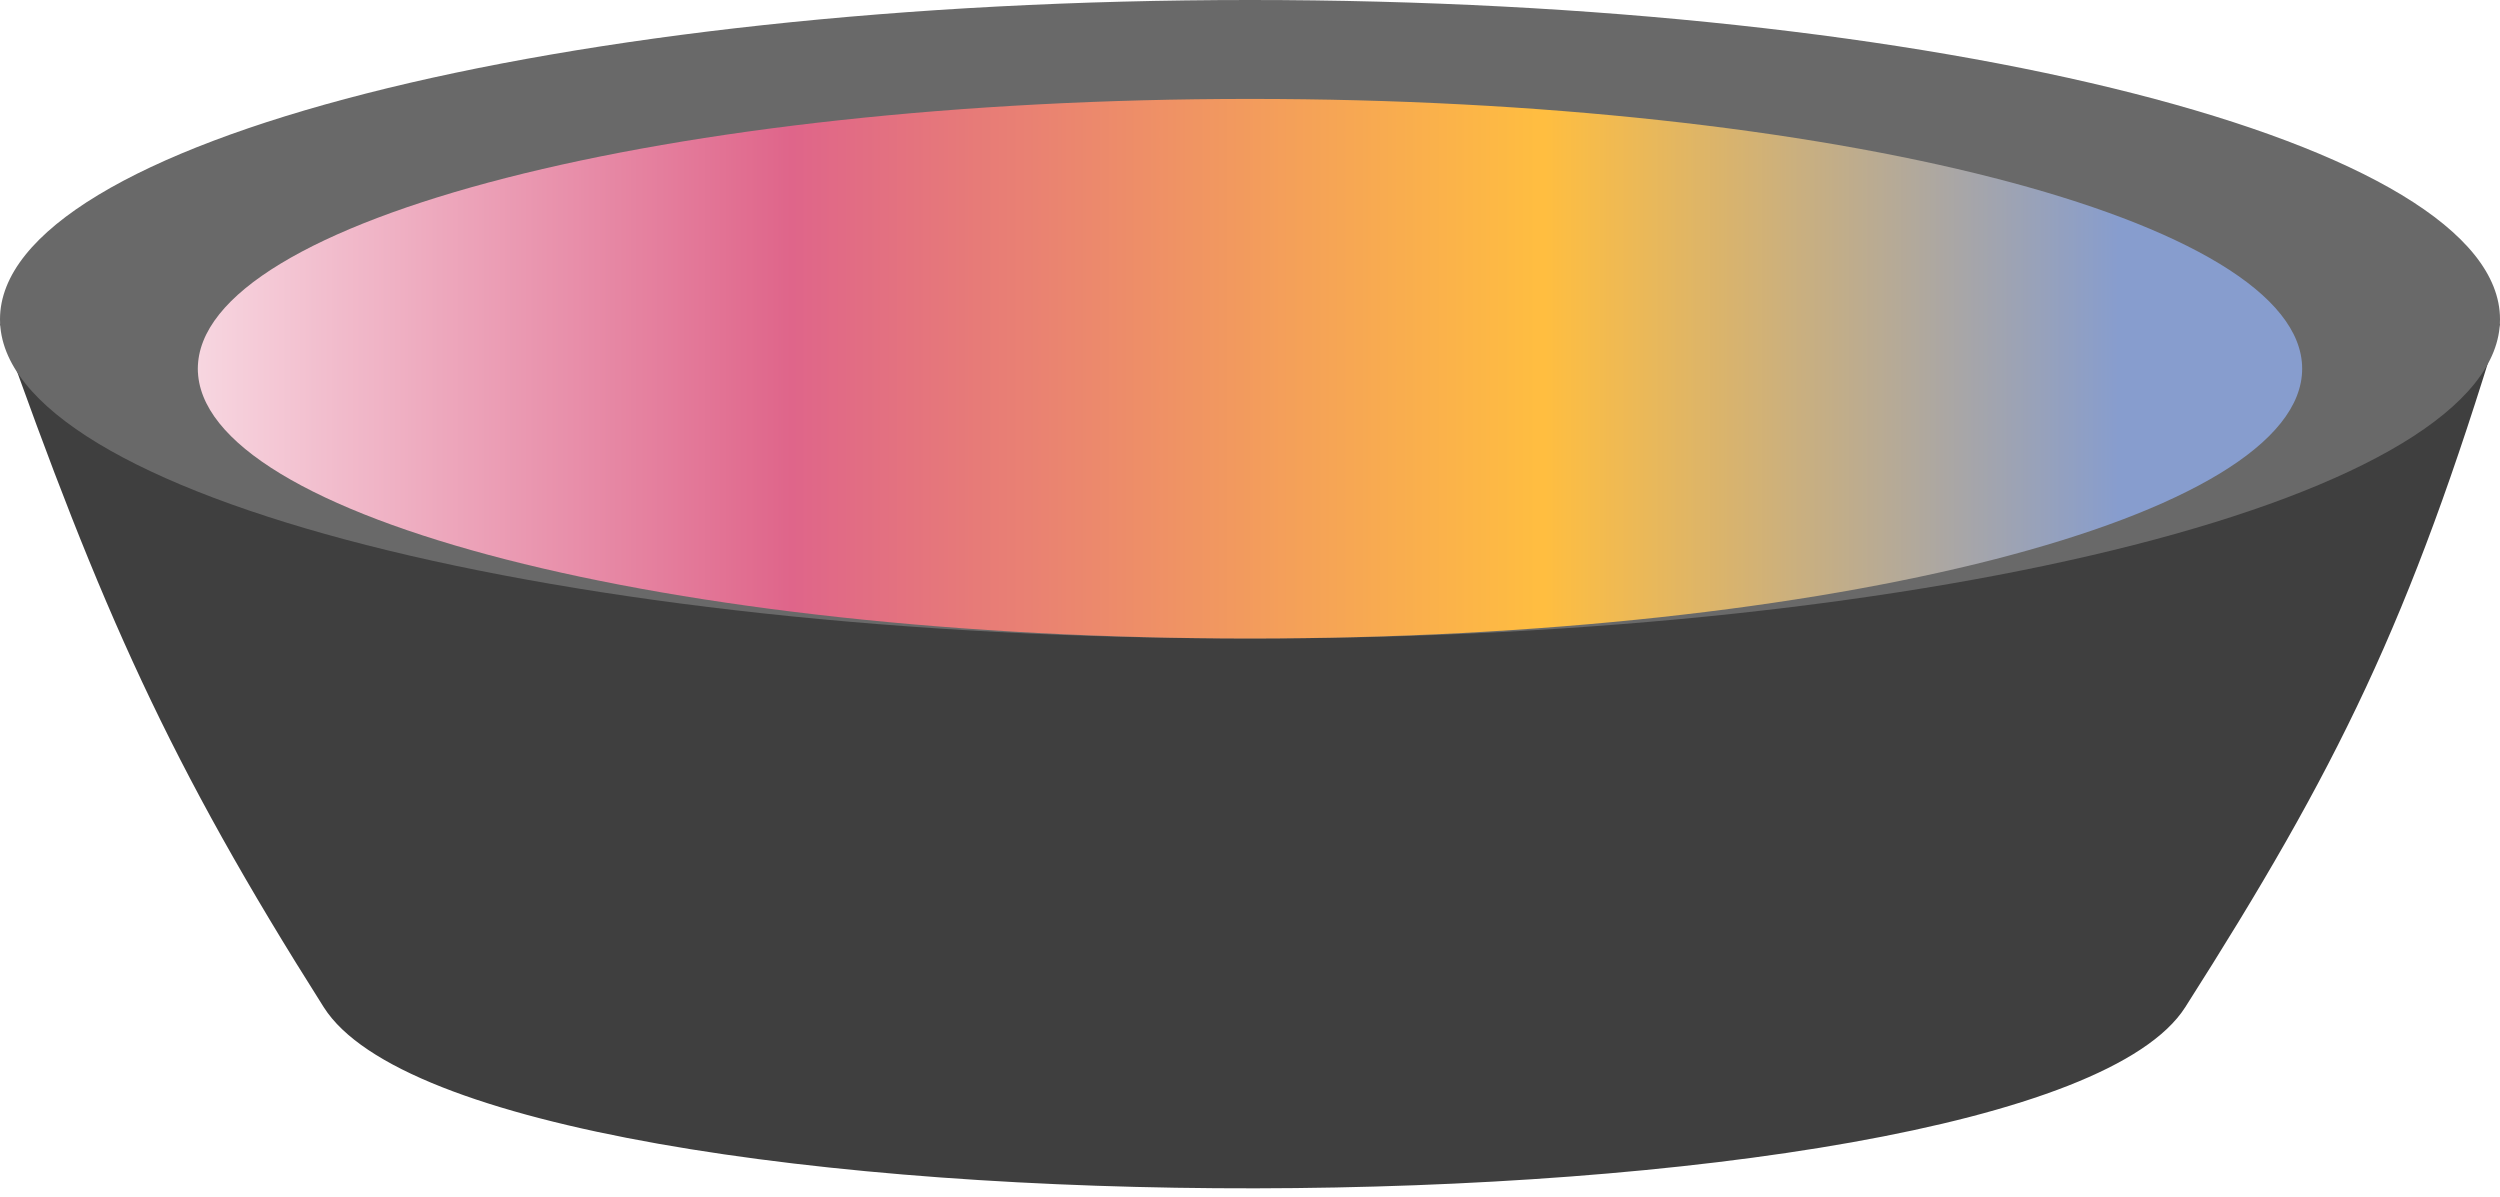
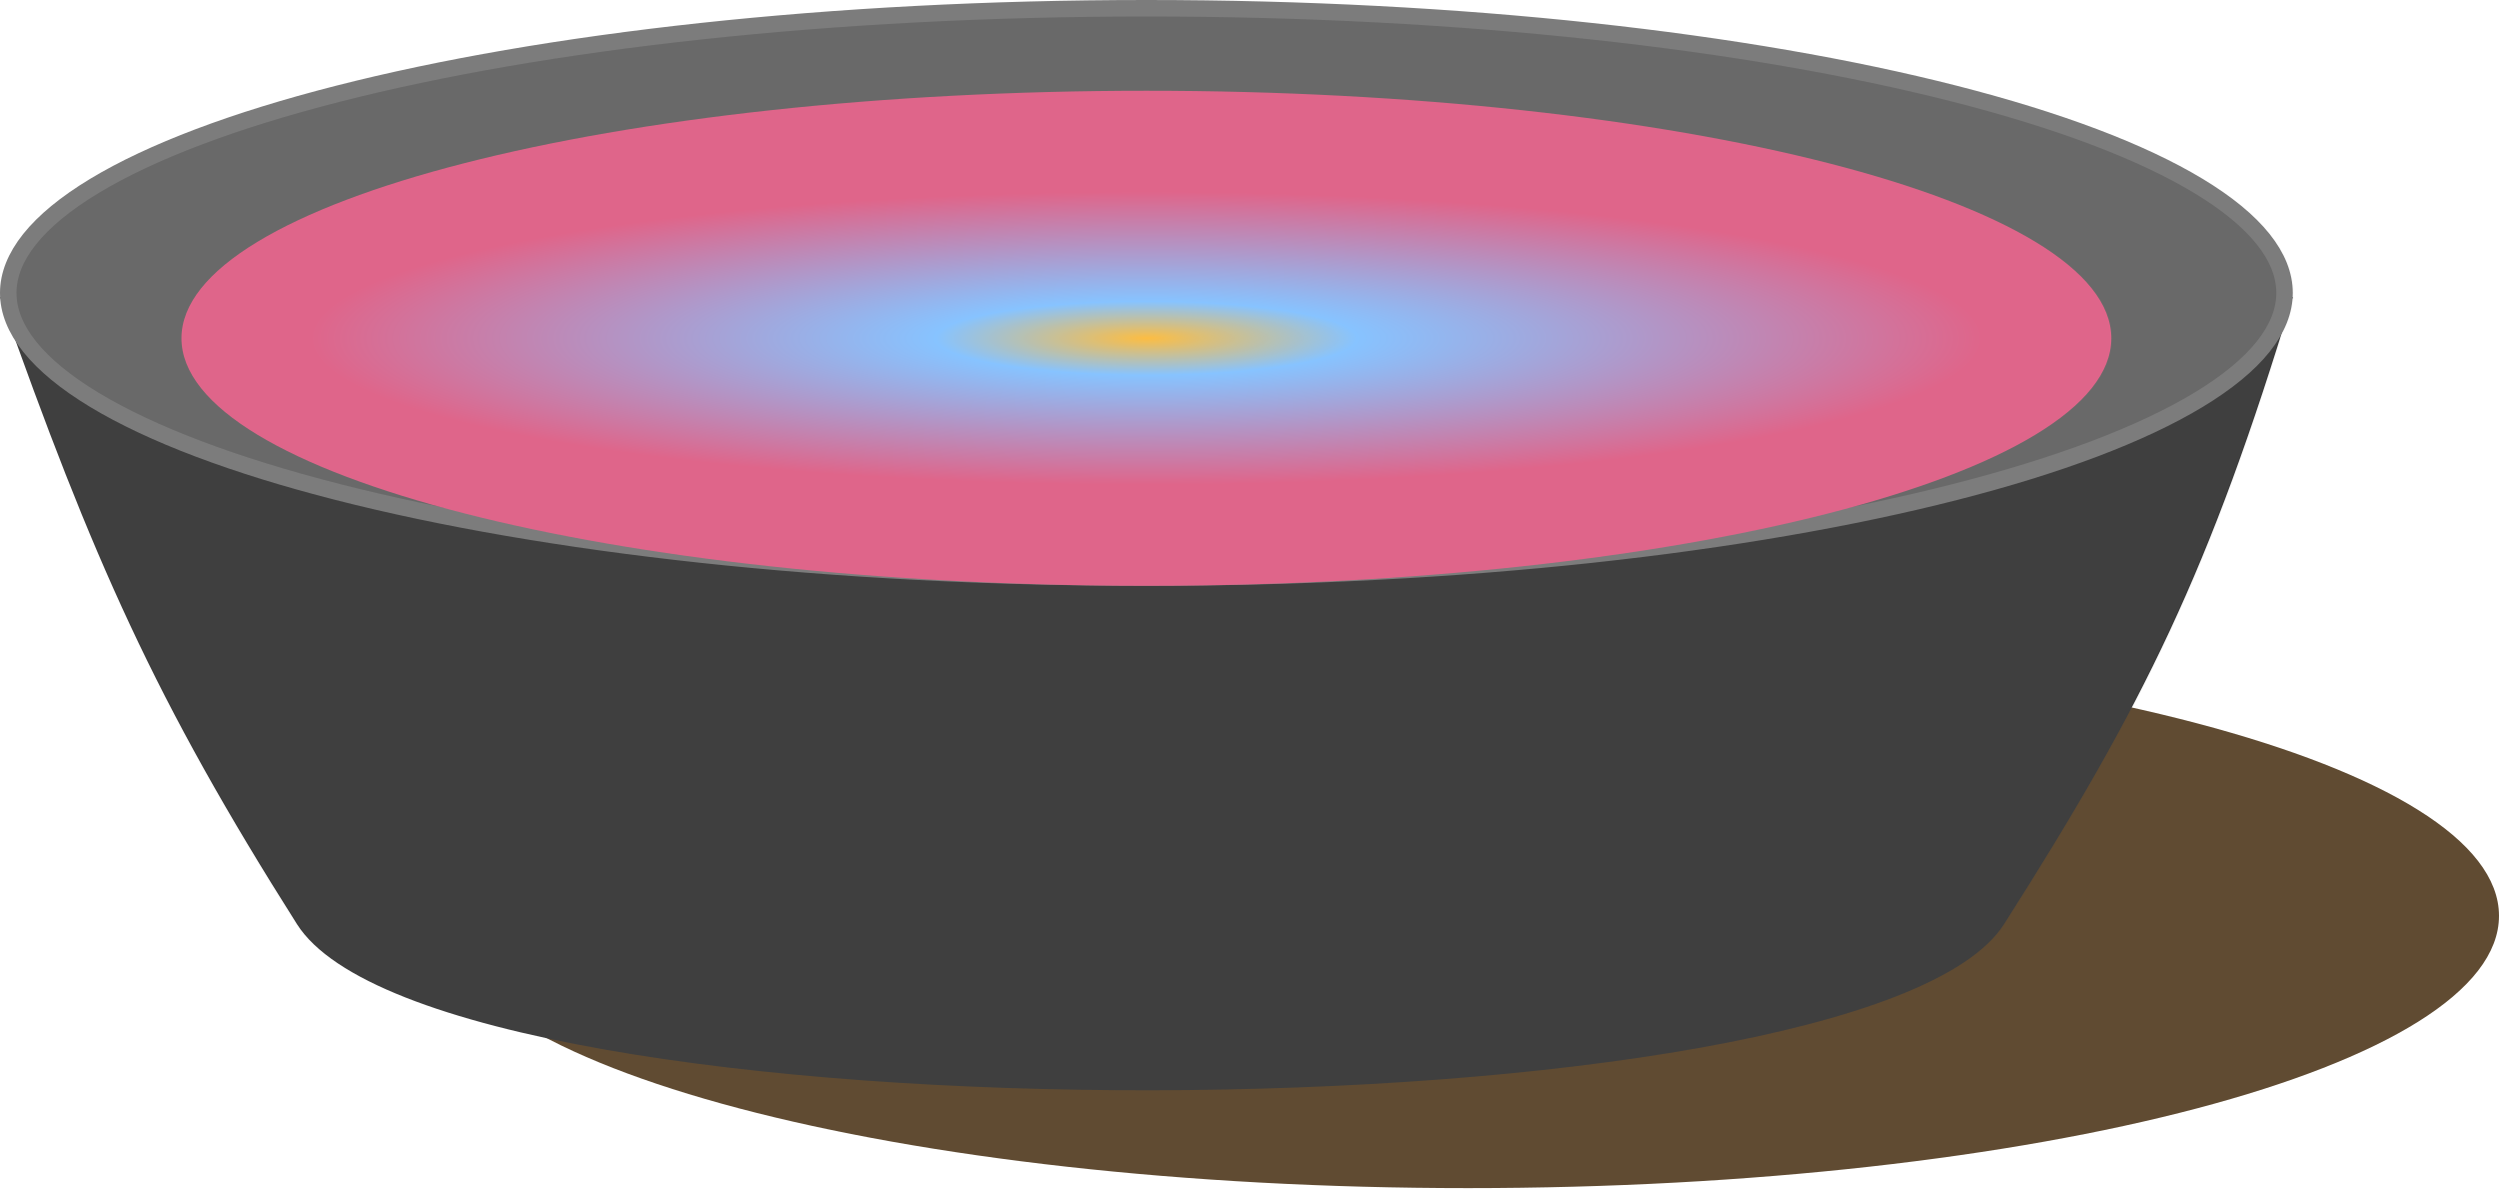
- <svg xmlns="http://www.w3.org/2000/svg" width="278" height="133" viewBox="0 0 278 133" fill="none">
+ <svg xmlns="http://www.w3.org/2000/svg" width="303" height="144" viewBox="0 0 303 144" fill="none">
+   <ellipse cx="178" cy="111" rx="125" ry="33" fill="#604B32" />
  <path d="M0 36H278C267.957 69.151 259.919 85.436 243 112C226.081 138.564 53.2 139.149 36 112C18.8 84.851 11.291 67.907 0 36Z" fill="#3F3F3F" />
-   <ellipse cx="139" cy="35.5" rx="139" ry="35.5" fill="#696969" />
-   <ellipse cx="139" cy="41" rx="117" ry="30" fill="url(#paint0_linear_79_3701)" />
+   <path d="M277 35.5C277 39.84 273.535 44.25 266.56 48.462C259.646 52.637 249.574 56.432 237.04 59.633C211.988 66.032 177.325 70 139 70C100.675 70 66.012 66.032 40.96 59.633C28.426 56.432 18.354 52.637 11.44 48.462C4.465 44.25 1 39.84 1 35.5C1 31.16 4.465 26.75 11.44 22.538C18.354 18.363 28.426 14.568 40.96 11.367C66.012 4.968 100.675 1 139 1C177.325 1 211.988 4.968 237.04 11.367C249.574 14.568 259.646 18.363 266.56 22.538C273.535 26.75 277 31.16 277 35.5Z" fill="#696969" stroke="#7C7C7C" stroke-width="2" />
+   <ellipse cx="139" cy="41" rx="117" ry="30" fill="url(#paint0_angular_139_2191)" />
  <defs>
-     <linearGradient id="paint0_linear_79_3701" x1="22" y1="41" x2="256" y2="41" gradientUnits="userSpaceOnUse">
-       <stop stop-color="white" />
-       <stop offset="0" stop-color="#F7D6E0" />
-       <stop offset="0.282" stop-color="#DF658A" />
-       <stop offset="0.64" stop-color="#FFBE40" />
-       <stop offset="0.913" stop-color="#879DCE" />
-     </linearGradient>
+     <radialGradient id="paint0_angular_139_2191" cx="0" cy="0" r="1" gradientUnits="userSpaceOnUse" gradientTransform="translate(139 41) rotate(180) scale(141.507 24.8045)">
+       <stop stop-color="#FCBD43" />
+       <stop offset="0.18" stop-color="#87C3FF" />
+       <stop offset="0.715" stop-color="#DF658A" />
+     </radialGradient>
  </defs>
</svg>
